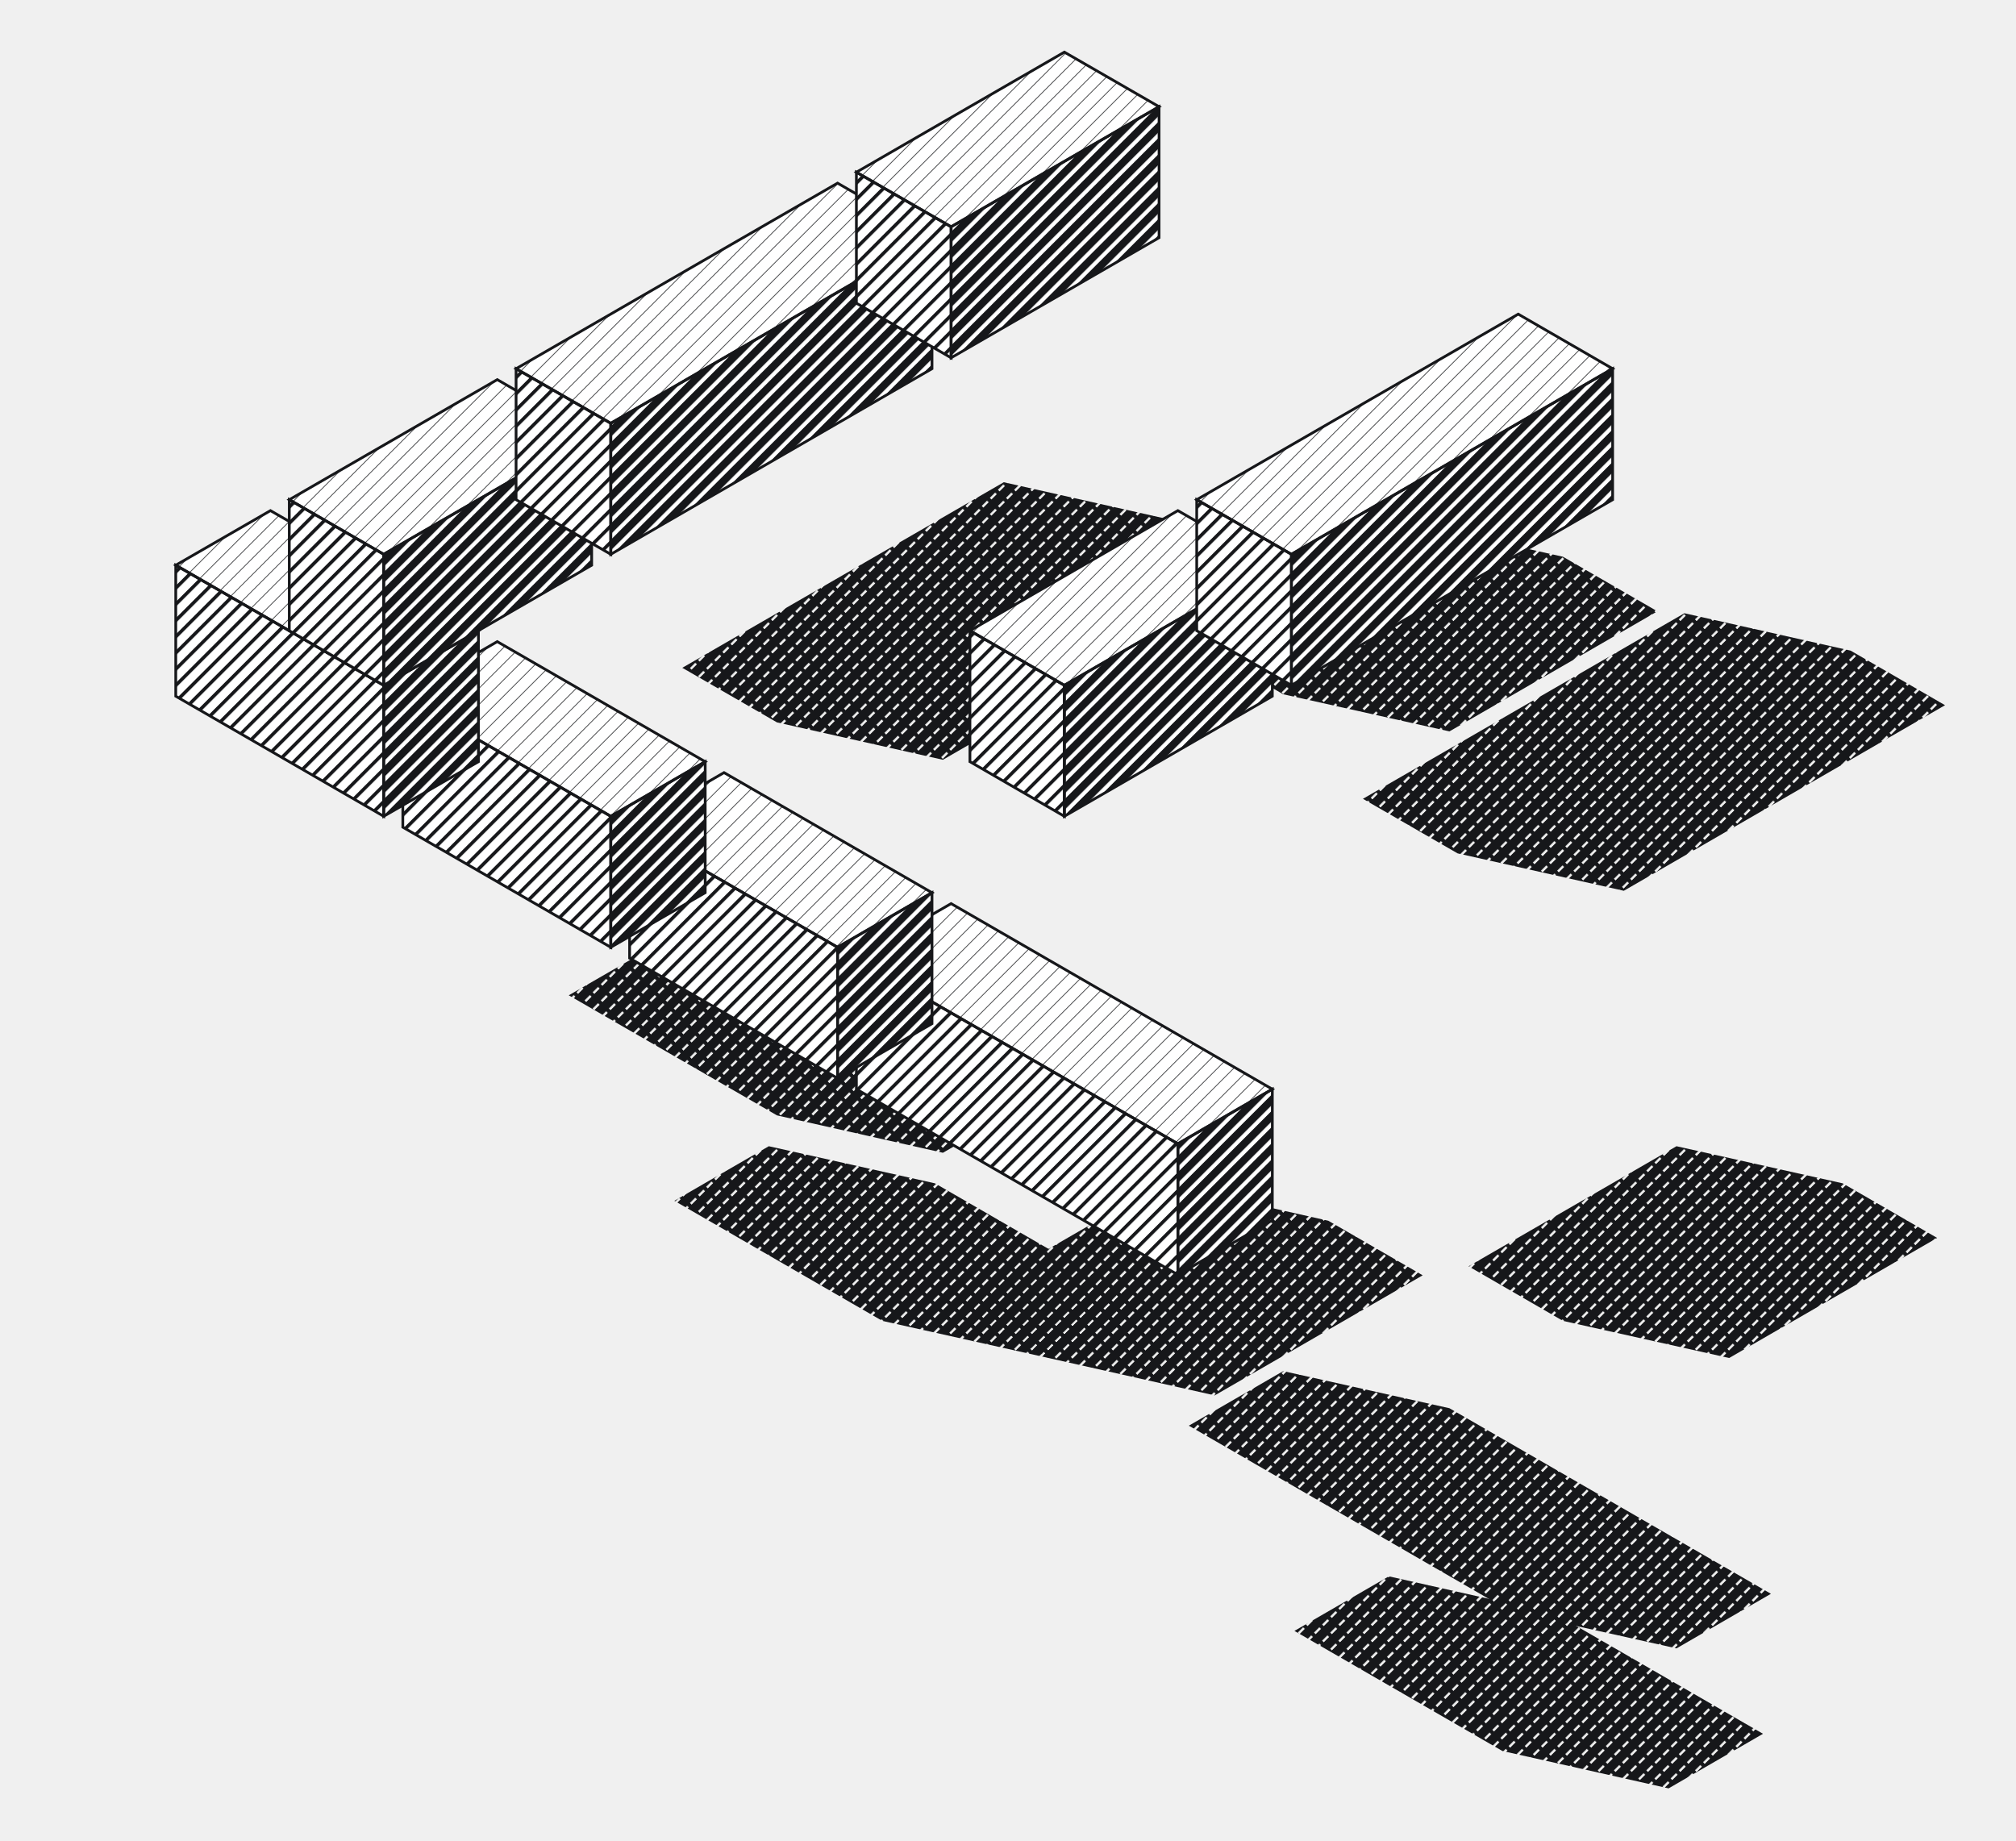
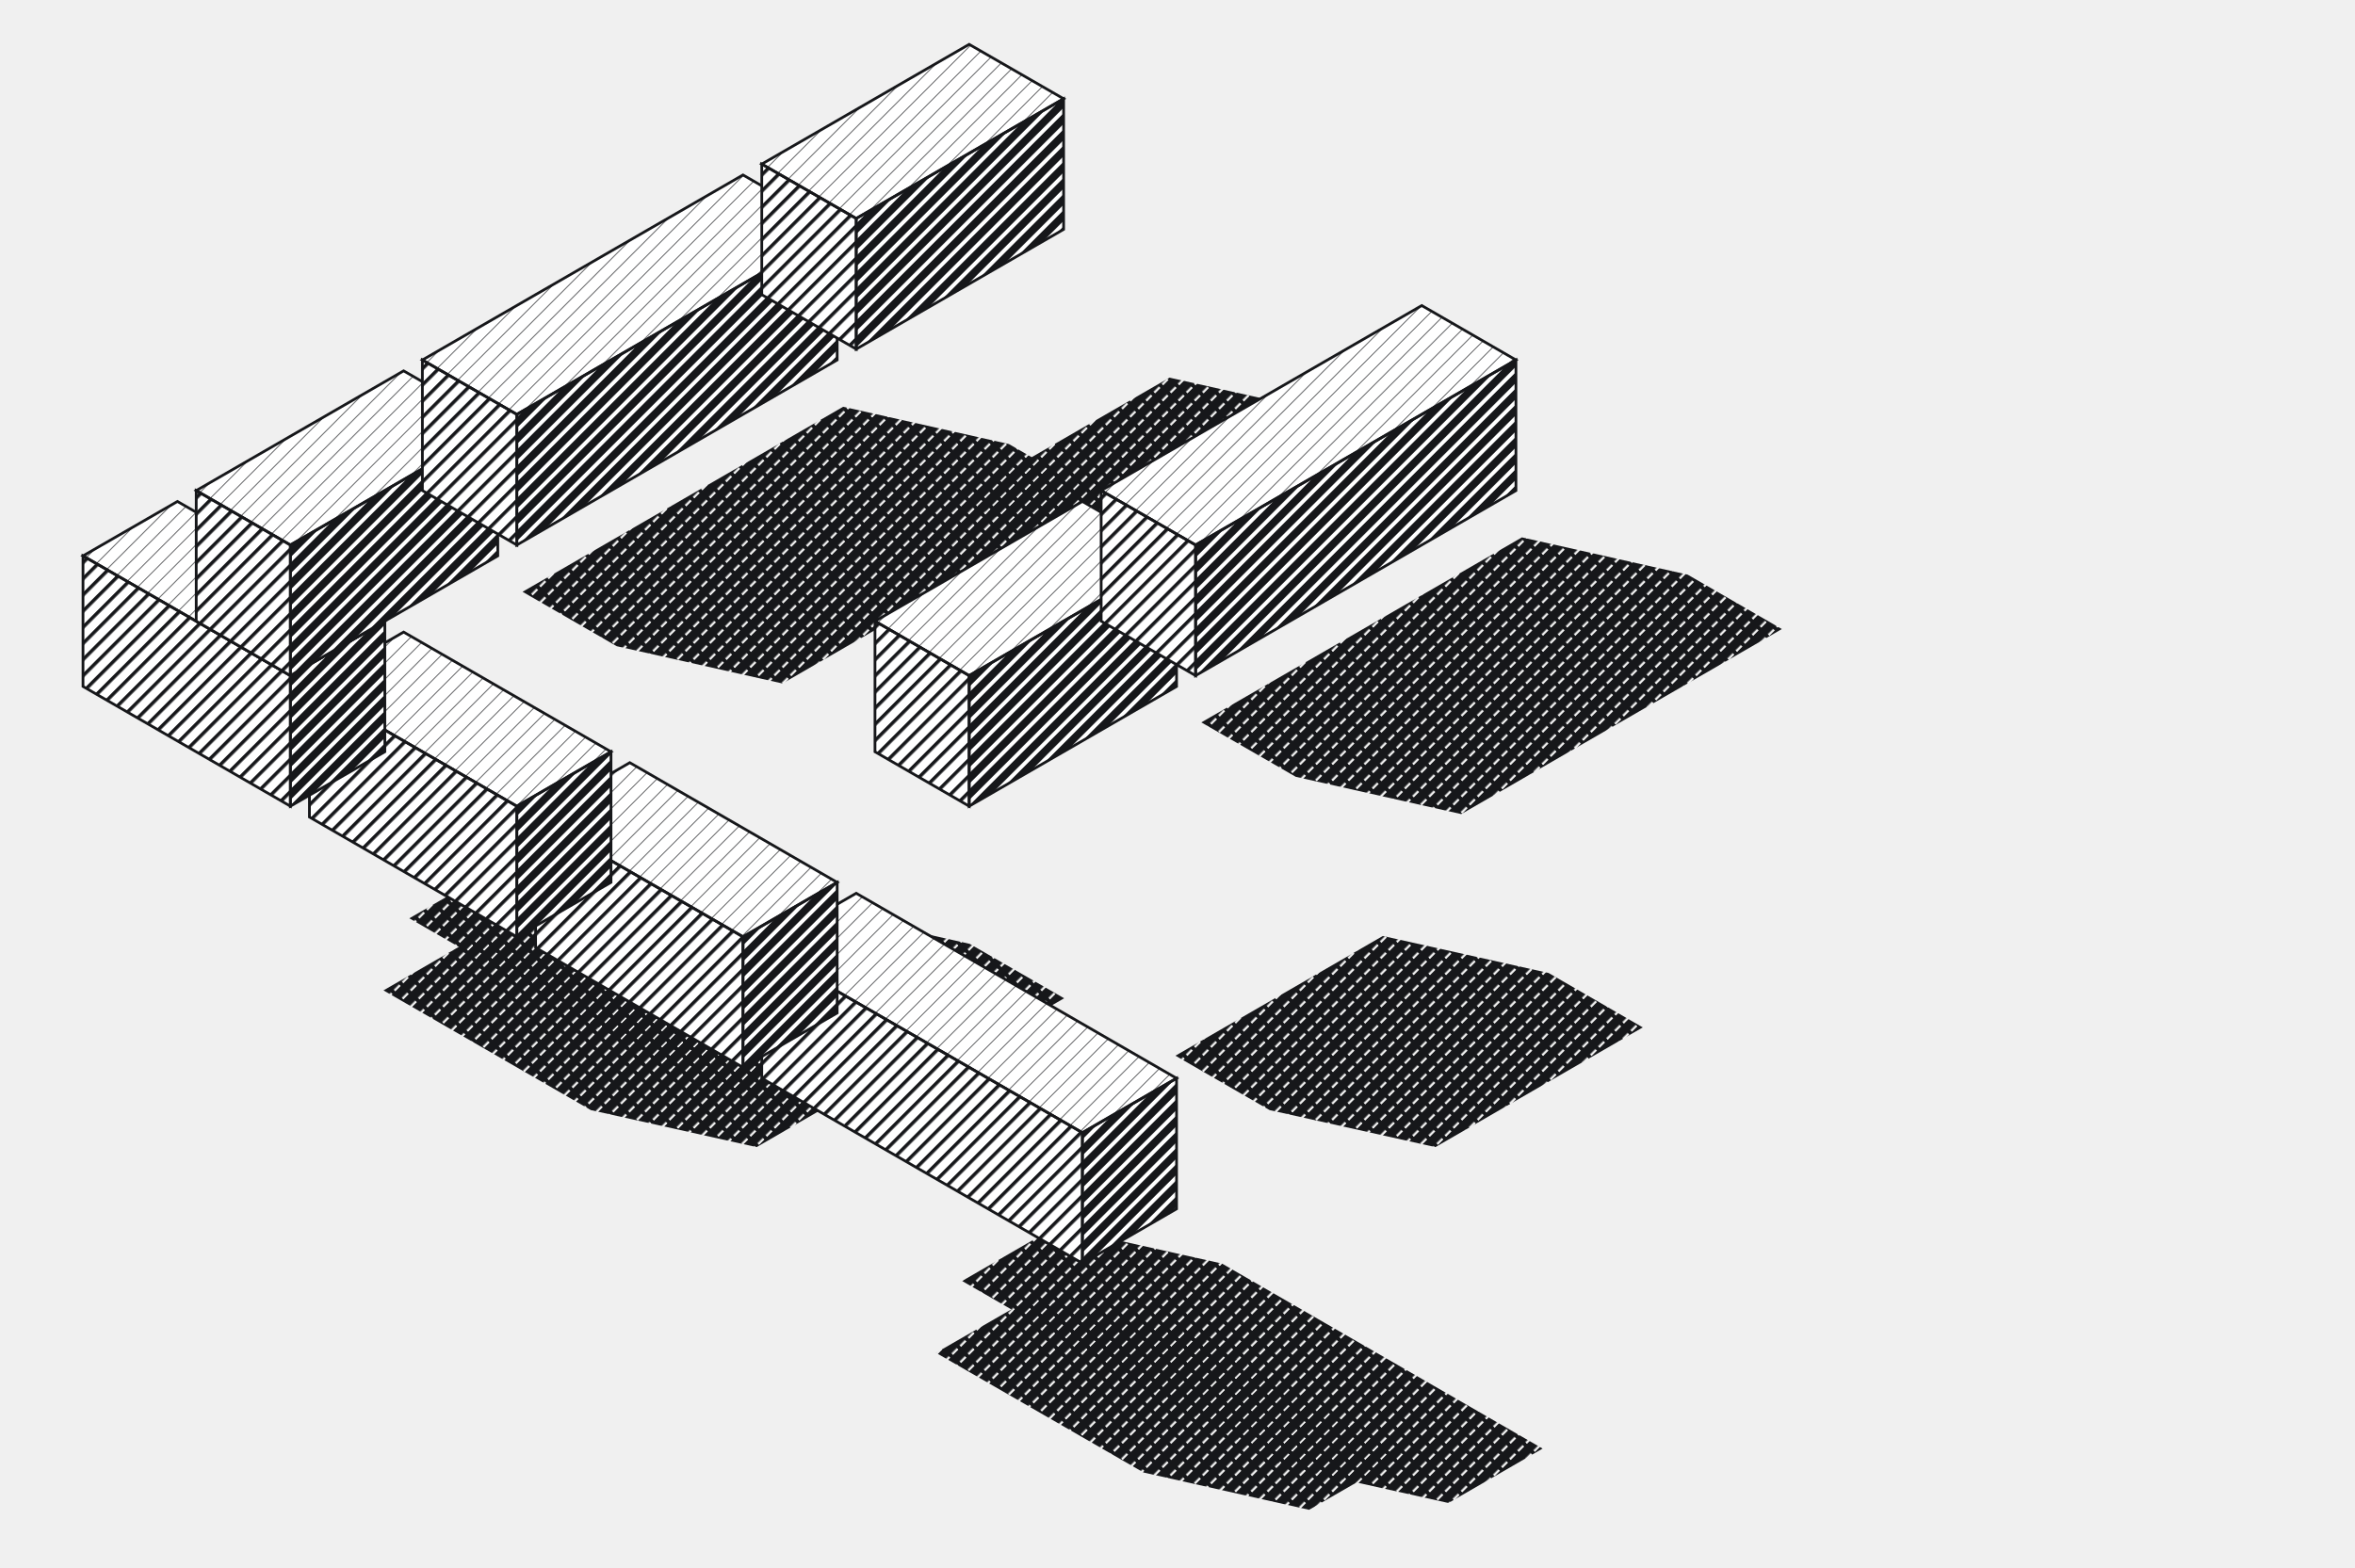
- <svg xmlns="http://www.w3.org/2000/svg" viewBox="-431.6 -471.1 738.7 674.3" preserveAspectRatio="xMidYMid meet" role="img" aria-label="The Framework F, formed by nine blocks that only line up from this angle">
+ <svg xmlns="http://www.w3.org/2000/svg" viewBox="-397.7 -468.3 865.3 576.2" preserveAspectRatio="xMidYMid meet" role="img" aria-label="The Framework F, formed by nine blocks that only line up from this angle">
  <defs>
    <pattern id="fw-hatch-top" width="4.2" height="4.2" patternUnits="userSpaceOnUse" patternTransform="rotate(45)">
      <rect width="0.21" height="4.2" fill="#16171A" />
    </pattern>
    <pattern id="fw-hatch-left" width="4.2" height="4.2" patternUnits="userSpaceOnUse" patternTransform="rotate(45)">
      <rect width="1.26" height="4.2" fill="#16171A" />
    </pattern>
    <pattern id="fw-hatch-right" width="4.2" height="4.2" patternUnits="userSpaceOnUse" patternTransform="rotate(45)">
      <rect width="2.77" height="4.2" fill="#16171A" />
    </pattern>
    <pattern id="fw-hatch-cast" width="4.2" height="4.2" patternUnits="userSpaceOnUse" patternTransform="rotate(45)">
      <rect width="3.36" height="4.2" fill="#16171A" />
      <rect width="4.2" height="1.43" fill="#16171A" />
    </pattern>
  </defs>
  <g>
-     <polygon points="4.0,51.3 38.6,31.3 99.5,44.9 217.3,112.9 182.7,132.9 121.8,119.3" fill="url(#fw-hatch-cast)" />
-     <polygon points="42.7,126.5 77.3,106.5 138.2,120.2 214.4,164.2 179.8,184.2 118.9,170.5" fill="url(#fw-hatch-cast)" />
-     <polygon points="-223.2,-106.4 -188.5,-126.4 -127.6,-112.7 -51.4,-68.7 -86.1,-48.7 -146.9,-62.4" fill="url(#fw-hatch-cast)" />
-     <polygon points="-184.5,-31.1 -149.9,-51.1 -89.0,-37.5 -12.8,6.5 -47.4,26.5 -108.3,12.9" fill="url(#fw-hatch-cast)" />
-     <polygon points="-82.0,6.5 -5.8,-37.5 55.1,-23.8 89.7,-3.8 13.5,40.2 -47.4,26.5" fill="url(#fw-hatch-cast)" />
-     <polygon points="-181.6,-226.4 -63.8,-294.4 -2.9,-280.7 31.7,-260.7 -86.1,-192.7 -146.9,-206.4" fill="url(#fw-hatch-cast)" />
-     <polygon points="4.0,-236.7 80.2,-280.7 141.1,-267.1 175.7,-247.1 99.5,-203.1 38.6,-216.7" fill="url(#fw-hatch-cast)" />
-     <polygon points="106.5,-7.1 182.7,-51.1 243.6,-37.5 278.2,-17.5 202.0,26.5 141.1,12.9" fill="url(#fw-hatch-cast)" />
-     <polygon points="67.8,-178.4 185.6,-246.4 246.5,-232.7 281.1,-212.7 163.4,-144.7 102.5,-158.4" fill="url(#fw-hatch-cast)" />
+     <polygon points="-44.2,2.5 -9.6,-17.5 51.3,-3.9 169.1,64.1 134.5,84.1 73.6,70.5" fill="url(#fw-hatch-cast)" />
+     <polygon points="-53.8,28.9 -19.1,8.9 41.8,22.6 118.0,66.6 83.3,86.6 22.5,72.9" fill="url(#fw-hatch-cast)" />
+     <polygon points="-247.3,-130.8 -212.6,-150.8 -151.7,-137.1 -75.5,-93.1 -110.2,-73.1 -171.1,-86.8" fill="url(#fw-hatch-cast)" />
+     <polygon points="-256.8,-104.3 -222.2,-124.3 -161.3,-110.7 -85.1,-66.7 -119.7,-46.7 -180.6,-60.3" fill="url(#fw-hatch-cast)" />
+     <polygon points="-178.5,-91.1 -102.3,-135.1 -41.4,-121.4 -6.7,-101.4 -82.9,-57.4 -143.8,-71.1" fill="url(#fw-hatch-cast)" />
+     <polygon points="-205.7,-250.8 -87.9,-318.8 -27.0,-305.1 7.6,-285.1 -110.2,-217.1 -171.1,-230.8" fill="url(#fw-hatch-cast)" />
+     <polygon points="-44.2,-285.5 32.0,-329.5 92.9,-315.9 127.5,-295.9 51.3,-251.9 -9.6,-265.5" fill="url(#fw-hatch-cast)" />
+     <polygon points="34.2,-80.3 110.4,-124.3 171.3,-110.7 205.9,-90.7 129.7,-46.7 68.8,-60.3" fill="url(#fw-hatch-cast)" />
+     <polygon points="43.7,-202.8 161.5,-270.8 222.4,-257.1 257.0,-237.1 139.2,-169.1 78.4,-182.8" fill="url(#fw-hatch-cast)" />
  </g>
  <g>
    <polygon points="-117.8,-72.0 0.0,-4.0 0.0,-52.0 -117.8,-120.0" fill="#FFFFFF" />
    <polygon points="34.6,-24.0 0.0,-4.0 0.0,-52.0 34.6,-72.0" fill="#FFFFFF" />
    <polygon points="-83.1,-140.0 34.6,-72.0 0.0,-52.0 -117.8,-120.0" fill="#FFFFFF" />
    <polygon points="-117.8,-72.0 0.0,-4.0 0.0,-52.0 -117.8,-120.0" fill="url(#fw-hatch-left)" stroke="#16171A" stroke-width="1" />
    <polygon points="34.6,-24.0 0.0,-4.0 0.0,-52.0 34.6,-72.0" fill="url(#fw-hatch-right)" stroke="#16171A" stroke-width="1" />
    <polygon points="-83.1,-140.0 34.6,-72.0 0.0,-52.0 -117.8,-120.0" fill="url(#fw-hatch-top)" stroke="#16171A" stroke-width="1" />
    <polygon points="-200.9,-120.0 -124.7,-76.0 -124.7,-124.0 -200.9,-168.0" fill="#FFFFFF" />
    <polygon points="-90.1,-96.0 -124.7,-76.0 -124.7,-124.0 -90.1,-144.0" fill="#FFFFFF" />
    <polygon points="-166.3,-188.0 -90.1,-144.0 -124.7,-124.0 -200.9,-168.0" fill="#FFFFFF" />
    <polygon points="-200.9,-120.0 -124.7,-76.0 -124.7,-124.0 -200.9,-168.0" fill="url(#fw-hatch-left)" stroke="#16171A" stroke-width="1" />
    <polygon points="-90.1,-96.0 -124.7,-76.0 -124.7,-124.0 -90.1,-144.0" fill="url(#fw-hatch-right)" stroke="#16171A" stroke-width="1" />
    <polygon points="-166.3,-188.0 -90.1,-144.0 -124.7,-124.0 -200.9,-168.0" fill="url(#fw-hatch-top)" stroke="#16171A" stroke-width="1" />
    <polygon points="-284.0,-168.0 -207.8,-124.0 -207.8,-172.0 -284.0,-216.0" fill="#FFFFFF" />
    <polygon points="-173.2,-144.0 -207.8,-124.0 -207.8,-172.0 -173.2,-192.0" fill="#FFFFFF" />
    <polygon points="-249.4,-236.0 -173.2,-192.0 -207.8,-172.0 -284.0,-216.0" fill="#FFFFFF" />
    <polygon points="-284.0,-168.0 -207.8,-124.0 -207.8,-172.0 -284.0,-216.0" fill="url(#fw-hatch-left)" stroke="#16171A" stroke-width="1" />
    <polygon points="-173.2,-144.0 -207.8,-124.0 -207.8,-172.0 -173.2,-192.0" fill="url(#fw-hatch-right)" stroke="#16171A" stroke-width="1" />
    <polygon points="-249.4,-236.0 -173.2,-192.0 -207.8,-172.0 -284.0,-216.0" fill="url(#fw-hatch-top)" stroke="#16171A" stroke-width="1" />
    <polygon points="-367.2,-216.0 -291.0,-172.0 -291.0,-220.0 -367.2,-264.0" fill="#FFFFFF" />
    <polygon points="-256.3,-192.0 -291.0,-172.0 -291.0,-220.0 -256.3,-240.0" fill="#FFFFFF" />
    <polygon points="-332.5,-284.0 -256.3,-240.0 -291.0,-220.0 -367.2,-264.0" fill="#FFFFFF" />
    <polygon points="-367.2,-216.0 -291.0,-172.0 -291.0,-220.0 -367.2,-264.0" fill="url(#fw-hatch-left)" stroke="#16171A" stroke-width="1" />
    <polygon points="-256.3,-192.0 -291.0,-172.0 -291.0,-220.0 -256.3,-240.0" fill="url(#fw-hatch-right)" stroke="#16171A" stroke-width="1" />
    <polygon points="-332.5,-284.0 -256.3,-240.0 -291.0,-220.0 -367.2,-264.0" fill="url(#fw-hatch-top)" stroke="#16171A" stroke-width="1" />
    <polygon points="-325.6,-240.0 -291.0,-220.0 -291.0,-268.0 -325.6,-288.0" fill="#FFFFFF" />
    <polygon points="-214.8,-264.0 -291.0,-220.0 -291.0,-268.0 -214.8,-312.0" fill="#FFFFFF" />
    <polygon points="-249.4,-332.0 -214.8,-312.0 -291.0,-268.0 -325.6,-288.0" fill="#FFFFFF" />
    <polygon points="-325.6,-240.0 -291.0,-220.0 -291.0,-268.0 -325.6,-288.0" fill="url(#fw-hatch-left)" stroke="#16171A" stroke-width="1" />
    <polygon points="-214.8,-264.0 -291.0,-220.0 -291.0,-268.0 -214.8,-312.0" fill="url(#fw-hatch-right)" stroke="#16171A" stroke-width="1" />
    <polygon points="-249.4,-332.0 -214.8,-312.0 -291.0,-268.0 -325.6,-288.0" fill="url(#fw-hatch-top)" stroke="#16171A" stroke-width="1" />
    <polygon points="-242.5,-288.0 -207.8,-268.0 -207.8,-316.0 -242.5,-336.0" fill="#FFFFFF" />
    <polygon points="-90.1,-336.0 -207.8,-268.0 -207.8,-316.0 -90.1,-384.0" fill="#FFFFFF" />
    <polygon points="-124.7,-404.0 -90.1,-384.0 -207.8,-316.0 -242.5,-336.0" fill="#FFFFFF" />
    <polygon points="-242.5,-288.0 -207.8,-268.0 -207.8,-316.0 -242.5,-336.0" fill="url(#fw-hatch-left)" stroke="#16171A" stroke-width="1" />
    <polygon points="-90.1,-336.0 -207.8,-268.0 -207.8,-316.0 -90.1,-384.0" fill="url(#fw-hatch-right)" stroke="#16171A" stroke-width="1" />
    <polygon points="-124.7,-404.0 -90.1,-384.0 -207.8,-316.0 -242.5,-336.0" fill="url(#fw-hatch-top)" stroke="#16171A" stroke-width="1" />
    <polygon points="-117.8,-360.0 -83.1,-340.0 -83.1,-388.0 -117.8,-408.0" fill="#FFFFFF" />
    <polygon points="-6.9,-384.0 -83.1,-340.0 -83.1,-388.0 -6.9,-432.0" fill="#FFFFFF" />
    <polygon points="-41.6,-452.0 -6.9,-432.0 -83.1,-388.0 -117.8,-408.0" fill="#FFFFFF" />
    <polygon points="-117.8,-360.0 -83.1,-340.0 -83.1,-388.0 -117.8,-408.0" fill="url(#fw-hatch-left)" stroke="#16171A" stroke-width="1" />
    <polygon points="-6.9,-384.0 -83.1,-340.0 -83.1,-388.0 -6.9,-432.0" fill="url(#fw-hatch-right)" stroke="#16171A" stroke-width="1" />
    <polygon points="-41.6,-452.0 -6.9,-432.0 -83.1,-388.0 -117.8,-408.0" fill="url(#fw-hatch-top)" stroke="#16171A" stroke-width="1" />
    <polygon points="-76.2,-192.0 -41.6,-172.0 -41.6,-220.0 -76.2,-240.0" fill="#FFFFFF" />
    <polygon points="34.6,-216.0 -41.6,-172.0 -41.6,-220.0 34.6,-264.0" fill="#FFFFFF" />
    <polygon points="0.0,-284.0 34.6,-264.0 -41.6,-220.0 -76.2,-240.0" fill="#FFFFFF" />
    <polygon points="-76.2,-192.0 -41.6,-172.0 -41.6,-220.0 -76.2,-240.0" fill="url(#fw-hatch-left)" stroke="#16171A" stroke-width="1" />
    <polygon points="34.6,-216.0 -41.6,-172.0 -41.6,-220.0 34.6,-264.0" fill="url(#fw-hatch-right)" stroke="#16171A" stroke-width="1" />
    <polygon points="0.0,-284.0 34.6,-264.0 -41.6,-220.0 -76.2,-240.0" fill="url(#fw-hatch-top)" stroke="#16171A" stroke-width="1" />
    <polygon points="6.9,-240.0 41.6,-220.0 41.6,-268.0 6.9,-288.0" fill="#FFFFFF" />
    <polygon points="159.3,-288.0 41.6,-220.0 41.6,-268.0 159.3,-336.0" fill="#FFFFFF" />
    <polygon points="124.7,-356.0 159.3,-336.0 41.6,-268.0 6.9,-288.0" fill="#FFFFFF" />
    <polygon points="6.9,-240.0 41.6,-220.0 41.6,-268.0 6.9,-288.0" fill="url(#fw-hatch-left)" stroke="#16171A" stroke-width="1" />
    <polygon points="159.3,-288.0 41.6,-220.0 41.6,-268.0 159.3,-336.0" fill="url(#fw-hatch-right)" stroke="#16171A" stroke-width="1" />
    <polygon points="124.7,-356.0 159.3,-336.0 41.6,-268.0 6.9,-288.0" fill="url(#fw-hatch-top)" stroke="#16171A" stroke-width="1" />
  </g>
</svg>
